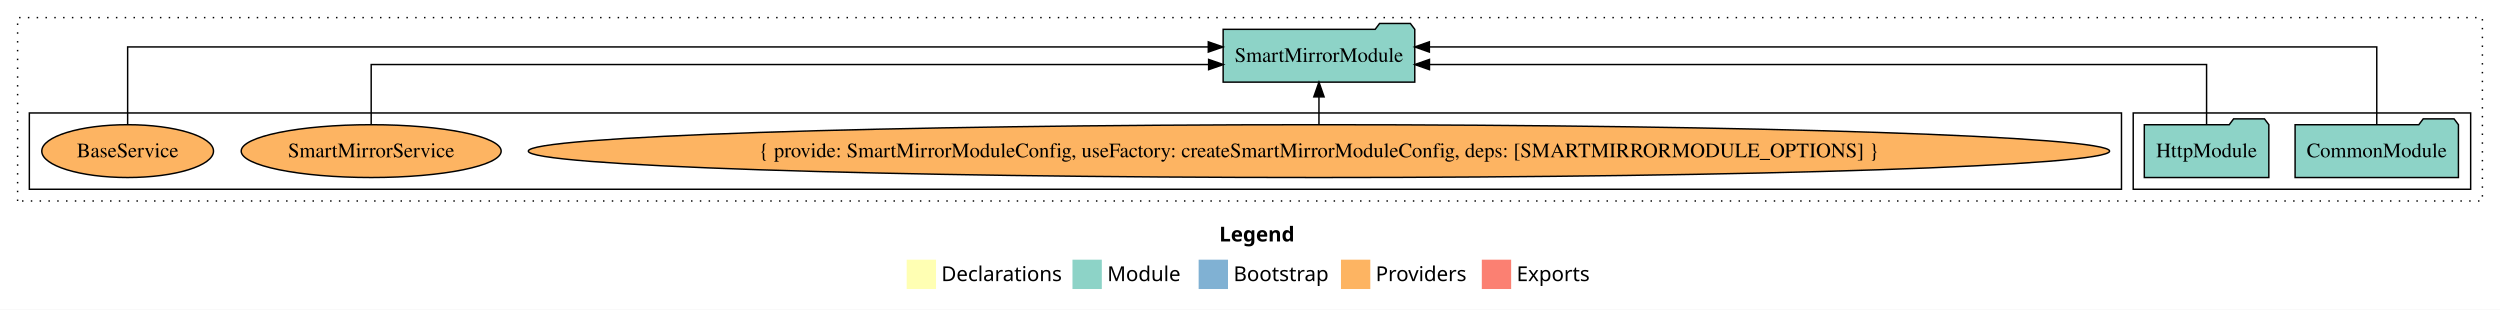
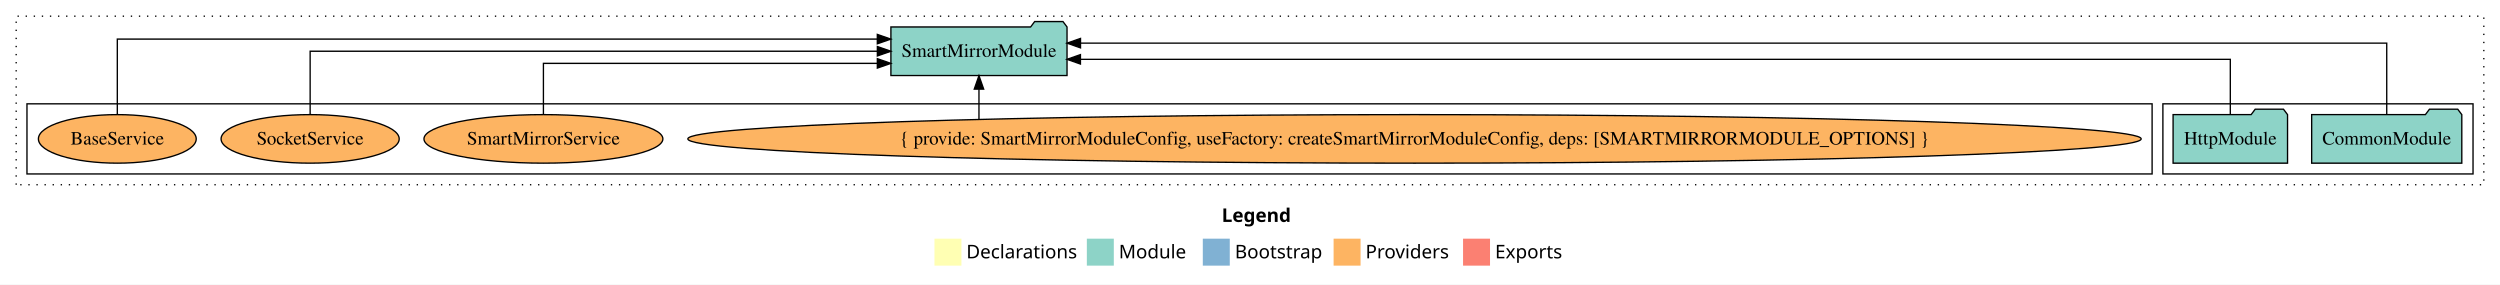
- <svg xmlns="http://www.w3.org/2000/svg" width="1704pt" height="211pt" viewBox="0.00 0.00 1704.00 211.00">
+ <svg xmlns="http://www.w3.org/2000/svg" width="1854pt" height="211pt" viewBox="0.00 0.00 1854.00 211.00">
  <g id="graph0" class="graph" transform="scale(1 1) rotate(0) translate(4 207)">
-     <polygon fill="#ffffff" stroke="transparent" points="-4,4 -4,-207 1700,-207 1700,4 -4,4" />
-     <text text-anchor="start" x="827.009" y="-42.4" font-family="sans-serif" font-weight="bold" font-size="14.00" fill="#000000">Legend</text>
-     <polygon fill="#ffffb3" stroke="transparent" points="614,-10 614,-30 634,-30 634,-10 614,-10" />
-     <text text-anchor="start" x="637.629" y="-15.4" font-family="sans-serif" font-size="14.00" fill="#000000">  Declarations</text>
-     <polygon fill="#8dd3c7" stroke="transparent" points="727,-10 727,-30 747,-30 747,-10 727,-10" />
-     <text text-anchor="start" x="750.725" y="-15.4" font-family="sans-serif" font-size="14.00" fill="#000000">  Module</text>
-     <polygon fill="#80b1d3" stroke="transparent" points="813,-10 813,-30 833,-30 833,-10 813,-10" />
-     <text text-anchor="start" x="836.781" y="-15.4" font-family="sans-serif" font-size="14.00" fill="#000000">  Bootstrap</text>
-     <polygon fill="#fdb462" stroke="transparent" points="910,-10 910,-30 930,-30 930,-10 910,-10" />
-     <text text-anchor="start" x="933.673" y="-15.4" font-family="sans-serif" font-size="14.00" fill="#000000">  Providers</text>
-     <polygon fill="#fb8072" stroke="transparent" points="1006,-10 1006,-30 1026,-30 1026,-10 1006,-10" />
-     <text text-anchor="start" x="1029.726" y="-15.4" font-family="sans-serif" font-size="14.00" fill="#000000">  Exports</text>
+     <polygon fill="#ffffff" stroke="transparent" points="-4,4 -4,-207 1850,-207 1850,4 -4,4" />
+     <text text-anchor="start" x="902.009" y="-42.4" font-family="sans-serif" font-weight="bold" font-size="14.00" fill="#000000">Legend</text>
+     <polygon fill="#ffffb3" stroke="transparent" points="689,-10 689,-30 709,-30 709,-10 689,-10" />
+     <text text-anchor="start" x="712.629" y="-15.4" font-family="sans-serif" font-size="14.00" fill="#000000">  Declarations</text>
+     <polygon fill="#8dd3c7" stroke="transparent" points="802,-10 802,-30 822,-30 822,-10 802,-10" />
+     <text text-anchor="start" x="825.725" y="-15.4" font-family="sans-serif" font-size="14.00" fill="#000000">  Module</text>
+     <polygon fill="#80b1d3" stroke="transparent" points="888,-10 888,-30 908,-30 908,-10 888,-10" />
+     <text text-anchor="start" x="911.781" y="-15.4" font-family="sans-serif" font-size="14.00" fill="#000000">  Bootstrap</text>
+     <polygon fill="#fdb462" stroke="transparent" points="985,-10 985,-30 1005,-30 1005,-10 985,-10" />
+     <text text-anchor="start" x="1008.673" y="-15.4" font-family="sans-serif" font-size="14.00" fill="#000000">  Providers</text>
+     <polygon fill="#fb8072" stroke="transparent" points="1081,-10 1081,-30 1101,-30 1101,-10 1081,-10" />
+     <text text-anchor="start" x="1104.726" y="-15.4" font-family="sans-serif" font-size="14.00" fill="#000000">  Exports</text>
    <g id="clust1" class="cluster">
-       <polygon fill="none" stroke="#000000" stroke-dasharray="1,5" points="8,-70 8,-195 1688,-195 1688,-70 8,-70" />
+       <polygon fill="none" stroke="#000000" stroke-dasharray="1,5" points="8,-70 8,-195 1838,-195 1838,-70 8,-70" />
    </g>
    <g id="clust3" class="cluster">
-       <polygon fill="none" stroke="#000000" points="1450,-78 1450,-130 1680,-130 1680,-78 1450,-78" />
+       <polygon fill="none" stroke="#000000" points="1600,-78 1600,-130 1830,-130 1830,-78 1600,-78" />
    </g>
    <g id="clust6" class="cluster">
-       <polygon fill="none" stroke="#000000" points="16,-78 16,-130 1442,-130 1442,-78 16,-78" />
+       <polygon fill="none" stroke="#000000" points="16,-78 16,-130 1592,-130 1592,-78 16,-78" />
    </g>
    <g id="node1" class="node">
-       <polygon fill="#8dd3c7" stroke="#000000" points="1671.668,-122 1668.668,-126 1647.668,-126 1644.668,-122 1560.332,-122 1560.332,-86 1671.668,-86 1671.668,-122" />
-       <text text-anchor="middle" x="1616" y="-99.8" font-family="Times,serif" font-size="14.00" fill="#000000">CommonModule</text>
+       <polygon fill="#8dd3c7" stroke="#000000" points="1821.668,-122 1818.668,-126 1797.668,-126 1794.668,-122 1710.332,-122 1710.332,-86 1821.668,-86 1821.668,-122" />
+       <text text-anchor="middle" x="1766" y="-99.8" font-family="Times,serif" font-size="14.00" fill="#000000">CommonModule</text>
    </g>
    <g id="node3" class="node">
-       <polygon fill="#8dd3c7" stroke="#000000" points="960.306,-187 957.306,-191 936.306,-191 933.306,-187 829.694,-187 829.694,-151 960.306,-151 960.306,-187" />
-       <text text-anchor="middle" x="895" y="-164.8" font-family="Times,serif" font-size="14.00" fill="#000000">SmartMirrorModule</text>
+       <polygon fill="#8dd3c7" stroke="#000000" points="787.306,-187 784.306,-191 763.306,-191 760.306,-187 656.694,-187 656.694,-151 787.306,-151 787.306,-187" />
+       <text text-anchor="middle" x="722" y="-164.8" font-family="Times,serif" font-size="14.00" fill="#000000">SmartMirrorModule</text>
    </g>
    <g id="edge1" class="edge">
-       <path fill="none" stroke="#000000" d="M1616,-122.284C1616,-143.321 1616,-175 1616,-175 1616,-175 970.256,-175 970.256,-175" />
-       <polygon fill="#000000" stroke="#000000" points="970.256,-171.5 960.256,-175 970.255,-178.5 970.256,-171.5" />
+       <path fill="none" stroke="#000000" d="M1766,-122.284C1766,-143.321 1766,-175 1766,-175 1766,-175 797.307,-175 797.307,-175" />
+       <polygon fill="#000000" stroke="#000000" points="797.307,-171.5 787.307,-175 797.307,-178.5 797.307,-171.5" />
    </g>
    <g id="node2" class="node">
-       <polygon fill="#8dd3c7" stroke="#000000" points="1542.439,-122 1539.439,-126 1518.439,-126 1515.439,-122 1457.561,-122 1457.561,-86 1542.439,-86 1542.439,-122" />
-       <text text-anchor="middle" x="1500" y="-99.8" font-family="Times,serif" font-size="14.00" fill="#000000">HttpModule</text>
+       <polygon fill="#8dd3c7" stroke="#000000" points="1692.439,-122 1689.439,-126 1668.439,-126 1665.439,-122 1607.561,-122 1607.561,-86 1692.439,-86 1692.439,-122" />
+       <text text-anchor="middle" x="1650" y="-99.8" font-family="Times,serif" font-size="14.00" fill="#000000">HttpModule</text>
    </g>
    <g id="edge2" class="edge">
-       <path fill="none" stroke="#000000" d="M1500,-122.022C1500,-139.373 1500,-163 1500,-163 1500,-163 970.32,-163 970.32,-163" />
-       <polygon fill="#000000" stroke="#000000" points="970.321,-159.5 960.32,-163 970.32,-166.5 970.321,-159.5" />
+       <path fill="none" stroke="#000000" d="M1650,-122.022C1650,-139.373 1650,-163 1650,-163 1650,-163 797.255,-163 797.255,-163" />
+       <polygon fill="#000000" stroke="#000000" points="797.255,-159.5 787.255,-163 797.255,-166.5 797.255,-159.5" />
    </g>
    <g id="node4" class="node">
-       <ellipse fill="#fdb462" stroke="#000000" cx="895" cy="-104" rx="538.921" ry="18" />
-       <text text-anchor="middle" x="895" y="-99.8" font-family="Times,serif" font-size="14.00" fill="#000000">{ provide: SmartMirrorModuleConfig, useFactory: createSmartMirrorModuleConfig, deps: [SMARTMIRRORMODULE_OPTIONS] }</text>
+       <ellipse fill="#fdb462" stroke="#000000" cx="1045" cy="-104" rx="538.921" ry="18" />
+       <text text-anchor="middle" x="1045" y="-99.8" font-family="Times,serif" font-size="14.00" fill="#000000">{ provide: SmartMirrorModuleConfig, useFactory: createSmartMirrorModuleConfig, deps: [SMARTMIRRORMODULE_OPTIONS] }</text>
    </g>
    <g id="edge3" class="edge">
-       <path fill="none" stroke="#000000" d="M895,-122.106C895,-122.106 895,-140.991 895,-140.991" />
-       <polygon fill="#000000" stroke="#000000" points="891.5,-140.991 895,-150.991 898.5,-140.991 891.5,-140.991" />
+       <path fill="none" stroke="#000000" d="M722,-118.426C722,-118.426 722,-140.894 722,-140.894" />
+       <polygon fill="#000000" stroke="#000000" points="718.5,-140.894 722,-150.894 725.5,-140.894 718.5,-140.894" />
    </g>
    <g id="node5" class="node">
-       <ellipse fill="#fdb462" stroke="#000000" cx="249" cy="-104" rx="88.597" ry="18" />
-       <text text-anchor="middle" x="249" y="-99.8" font-family="Times,serif" font-size="14.00" fill="#000000">SmartMirrorService</text>
+       <ellipse fill="#fdb462" stroke="#000000" cx="399" cy="-104" rx="88.597" ry="18" />
+       <text text-anchor="middle" x="399" y="-99.8" font-family="Times,serif" font-size="14.00" fill="#000000">SmartMirrorService</text>
    </g>
    <g id="edge4" class="edge">
-       <path fill="none" stroke="#000000" d="M249,-122.022C249,-139.373 249,-163 249,-163 249,-163 819.802,-163 819.802,-163" />
-       <polygon fill="#000000" stroke="#000000" points="819.803,-166.5 829.802,-163 819.802,-159.5 819.803,-166.5" />
+       <path fill="none" stroke="#000000" d="M399,-122.027C399,-138.398 399,-160 399,-160 399,-160 646.636,-160 646.636,-160" />
+       <polygon fill="#000000" stroke="#000000" points="646.636,-163.5 656.636,-160 646.636,-156.5 646.636,-163.5" />
    </g>
    <g id="node6" class="node">
+       <ellipse fill="#fdb462" stroke="#000000" cx="226" cy="-104" rx="66.049" ry="18" />
+       <text text-anchor="middle" x="226" y="-99.8" font-family="Times,serif" font-size="14.00" fill="#000000">SocketService</text>
+     </g>
+     <g id="edge5" class="edge">
+       <path fill="none" stroke="#000000" d="M226,-122.106C226,-141.339 226,-169 226,-169 226,-169 646.647,-169 646.647,-169" />
+       <polygon fill="#000000" stroke="#000000" points="646.647,-172.5 656.647,-169 646.647,-165.5 646.647,-172.5" />
+     </g>
+     <g id="node7" class="node">
      <ellipse fill="#fdb462" stroke="#000000" cx="83" cy="-104" rx="58.523" ry="18" />
      <text text-anchor="middle" x="83" y="-99.8" font-family="Times,serif" font-size="14.00" fill="#000000">BaseService</text>
    </g>
-     <g id="edge5" class="edge">
-       <path fill="none" stroke="#000000" d="M83,-122.284C83,-143.321 83,-175 83,-175 83,-175 819.581,-175 819.581,-175" />
-       <polygon fill="#000000" stroke="#000000" points="819.581,-178.5 829.581,-175 819.581,-171.5 819.581,-178.5" />
+     <g id="edge6" class="edge">
+       <path fill="none" stroke="#000000" d="M83,-122.292C83,-144.206 83,-178 83,-178 83,-178 646.619,-178 646.619,-178" />
+       <polygon fill="#000000" stroke="#000000" points="646.619,-181.5 656.619,-178 646.619,-174.5 646.619,-181.5" />
    </g>
  </g>
</svg>
